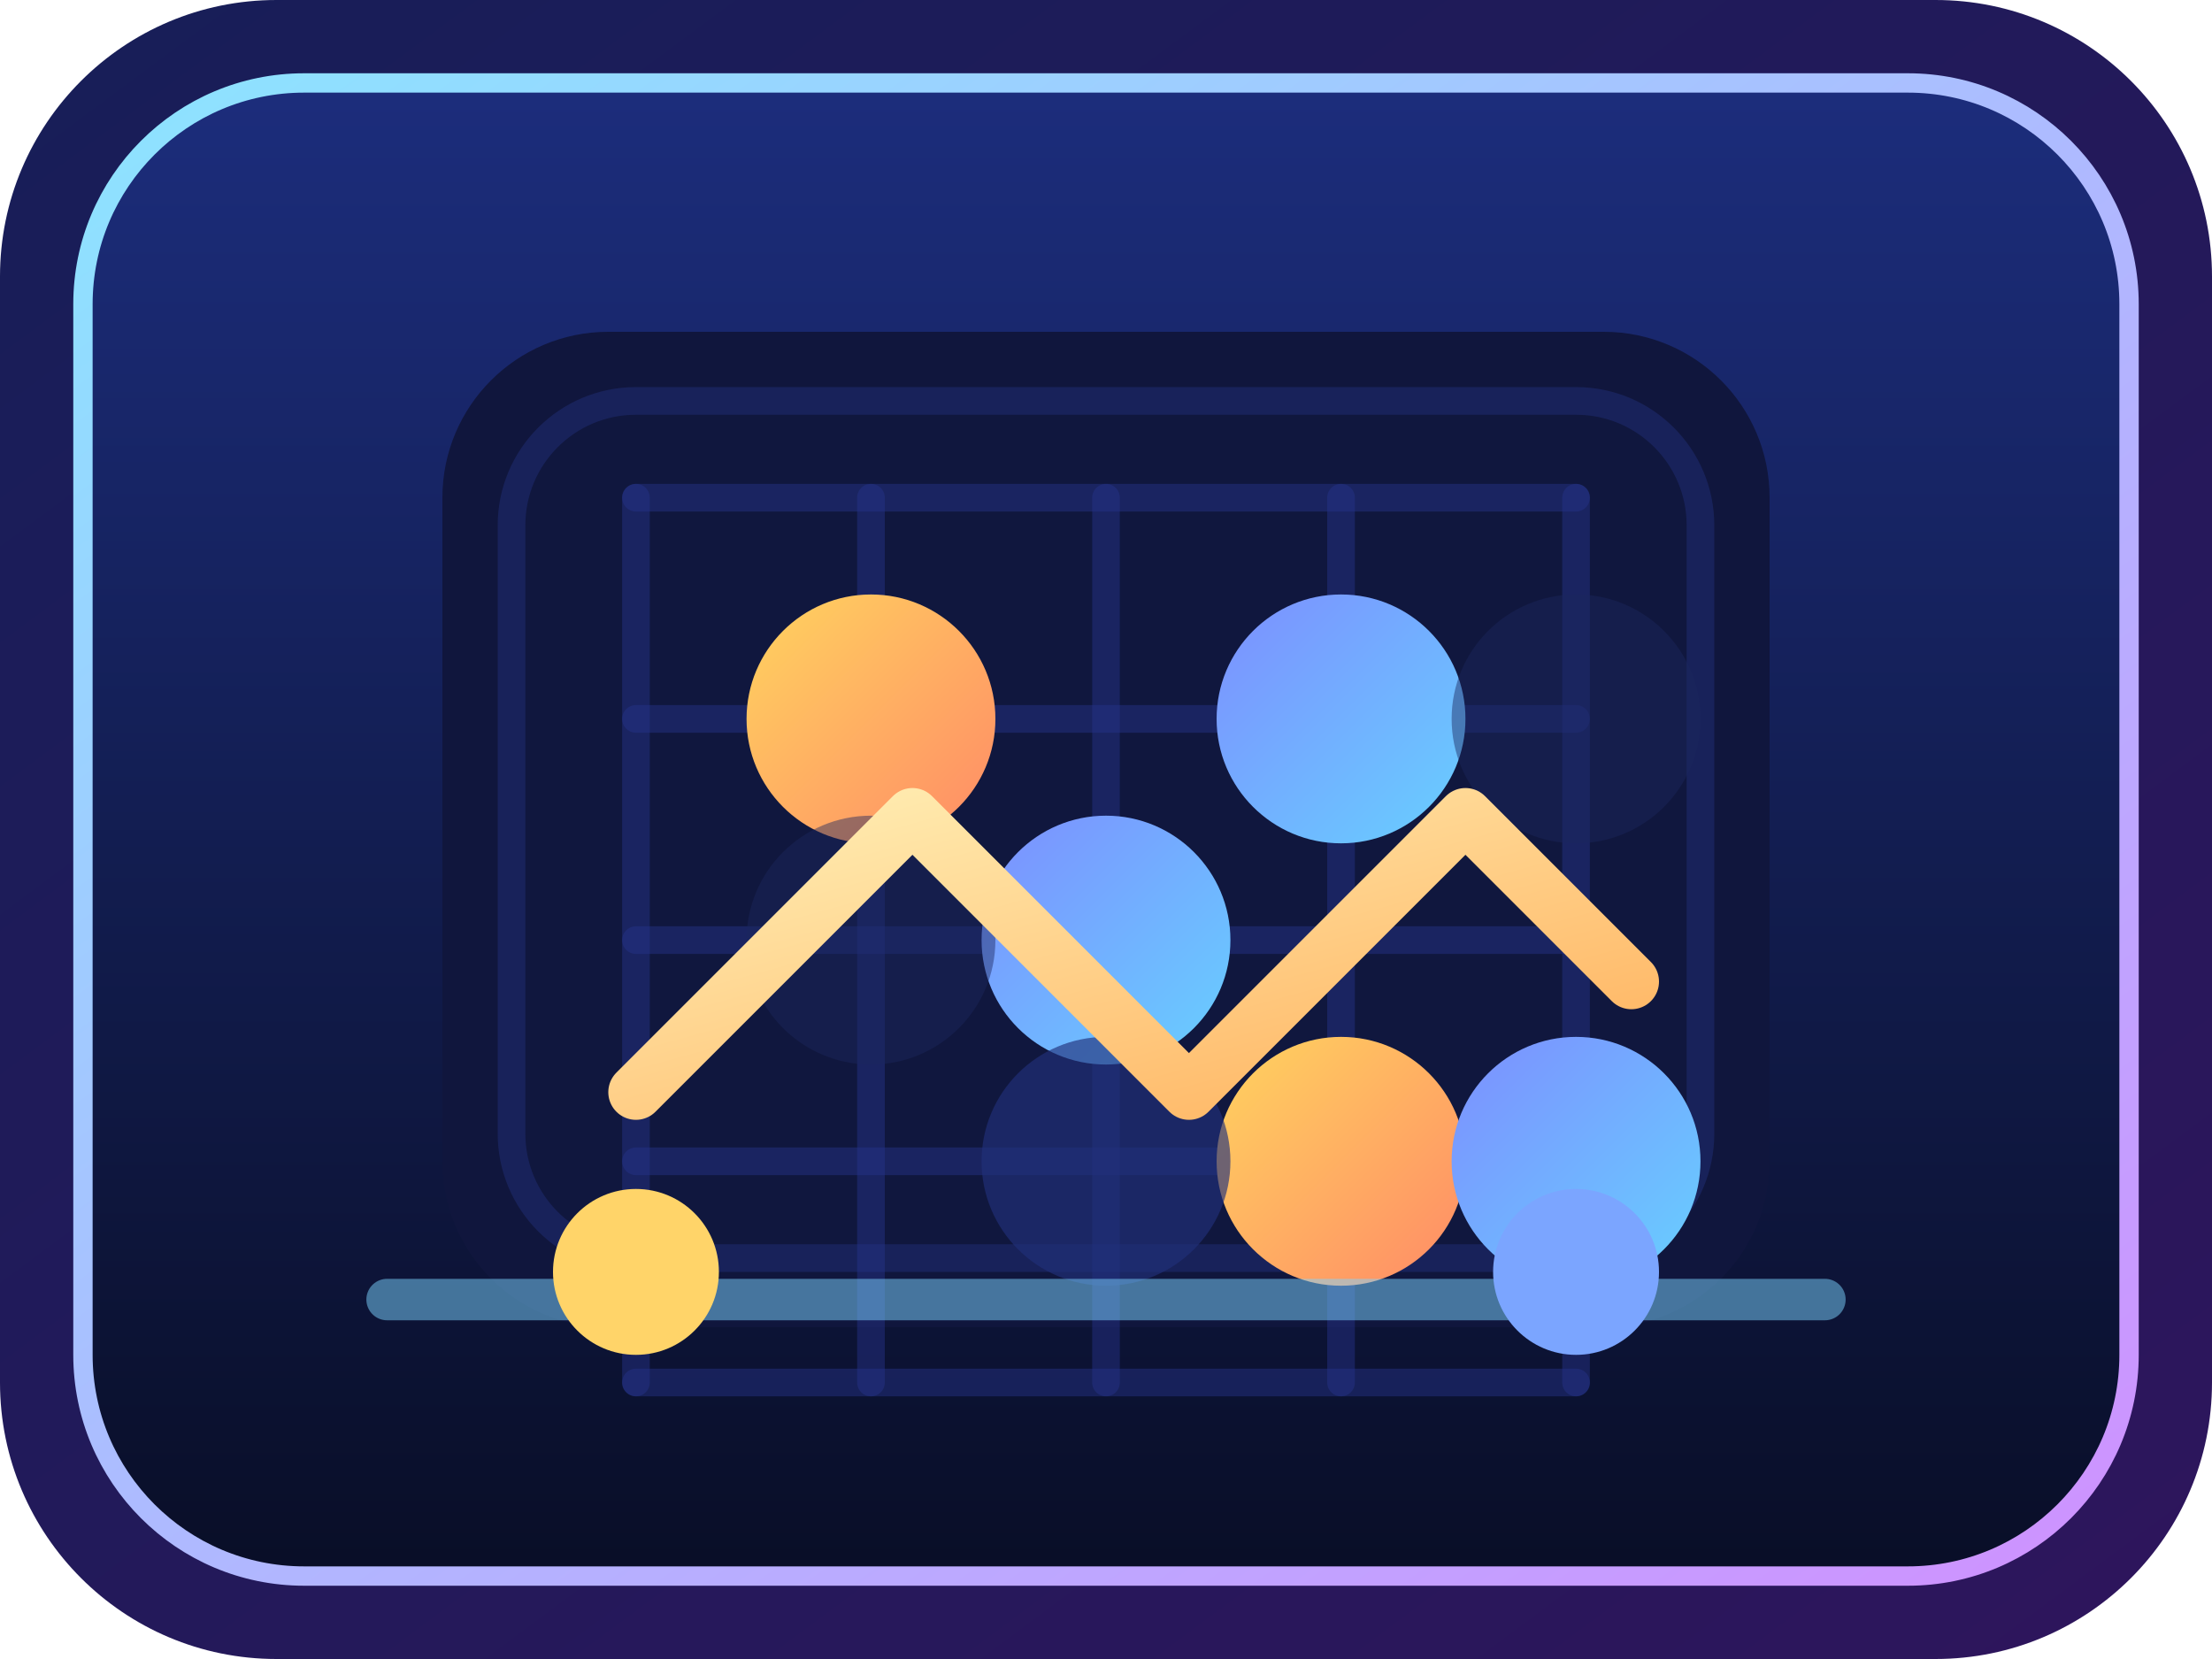
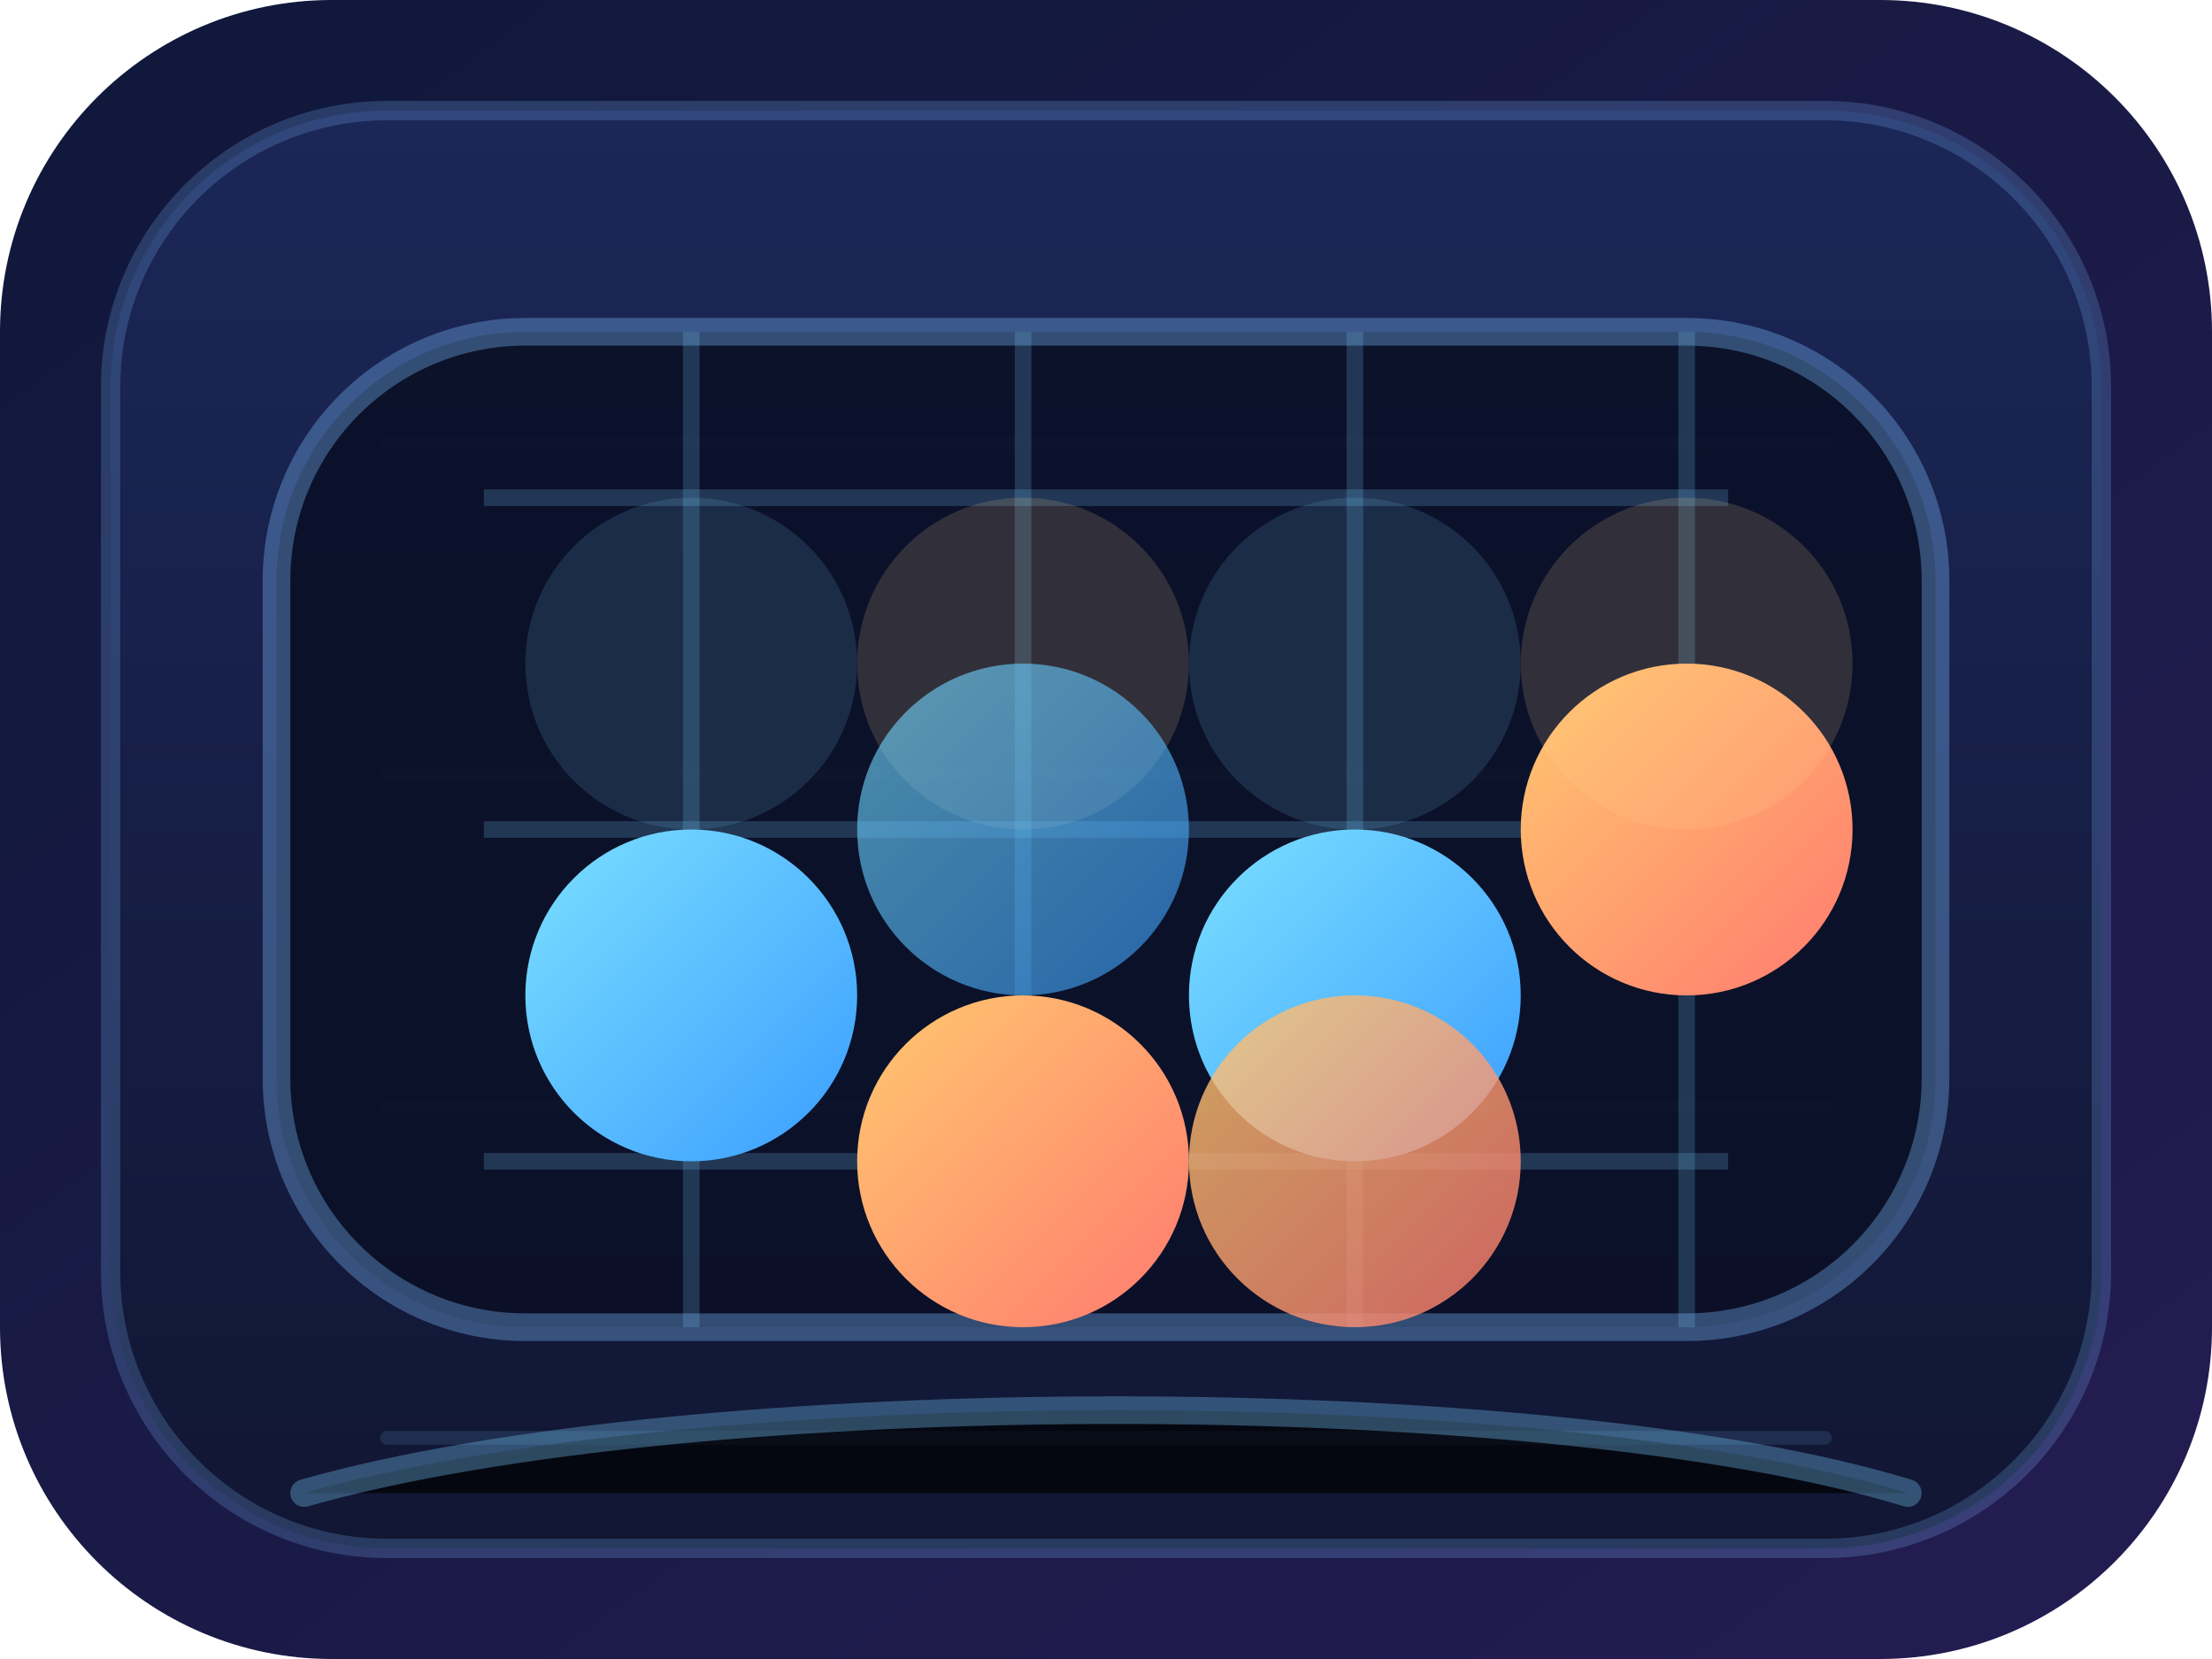
<svg xmlns="http://www.w3.org/2000/svg" width="160" height="120" viewBox="0 0 160 120">
  <defs>
-     <linearGradient id="a" x1="0" y1="0" x2="1" y2="1">
-       <stop offset="0" stop-color="#171e58" />
-       <stop offset="1" stop-color="#2e155c" />
+     <linearGradient id="bg" x1="0" y1="0" x2="1" y2="1">
+       <stop offset="0" stop-color="#0f183a" />
+       <stop offset="1" stop-color="#241c52" />
    </linearGradient>
-     <linearGradient id="b" x1="0" y1="0" x2="1" y2="1">
-       <stop offset="0" stop-color="#8ce4ff" />
-       <stop offset="1" stop-color="#cf91ff" />
+     <linearGradient id="frame" x1="0" y1="0" x2="0" y2="1">
+       <stop offset="0" stop-color="#1b2758" />
+       <stop offset="1" stop-color="#111633" />
    </linearGradient>
-     <linearGradient id="c" x1="0" y1="0" x2="0" y2="1">
-       <stop offset="0" stop-color="#1c2d7c" />
-       <stop offset="1" stop-color="#090e27" />
+     <linearGradient id="discA" x1="0" y1="0" x2="1" y2="1">
+       <stop offset="0" stop-color="#7be0ff" />
+       <stop offset="1" stop-color="#3a9dff" />
    </linearGradient>
-     <linearGradient id="d" x1="0" y1="0" x2="1" y2="1">
-       <stop offset="0" stop-color="#ffd45f" />
-       <stop offset="1" stop-color="#ff8a66" />
-     </linearGradient>
-     <linearGradient id="e" x1="0" y1="0" x2="1" y2="1">
-       <stop offset="0" stop-color="#7d8eff" />
-       <stop offset="1" stop-color="#67d0ff" />
-     </linearGradient>
-     <linearGradient id="f" x1="0" y1="0" x2="1" y2="1">
-       <stop offset="0" stop-color="#ffefb5" />
-       <stop offset="1" stop-color="#ffb15d" />
+     <linearGradient id="discB" x1="0" y1="0" x2="1" y2="1">
+       <stop offset="0" stop-color="#ffc86f" />
+       <stop offset="1" stop-color="#ff7a6f" />
    </linearGradient>
  </defs>
-   <rect width="160" height="120" rx="20" fill="url(#a)" />
-   <rect x="6" y="6" width="148" height="108" rx="16" fill="#090f28" />
-   <rect x="6" y="6" width="148" height="108" rx="16" fill="url(#c)" />
-   <rect x="6" y="6" width="148" height="108" rx="16" fill="none" stroke="url(#b)" stroke-width="1.4" />
-   <g transform="translate(32 24)">
-     <rect width="96" height="72" rx="12" fill="#10163d" />
-     <rect x="4" y="4" width="88" height="64" rx="10" fill="#18225a" />
-     <g fill="#070b22" opacity=".5">
-       <rect x="6" y="6" width="84" height="60" rx="8" />
+   <rect width="160" height="120" rx="24" fill="url(#bg)" />
+   <rect x="8" y="8" width="144" height="104" rx="20" fill="url(#frame)" stroke="rgba(128, 189, 255, 0.22)" stroke-width="1.4" />
+   <g opacity="0.4" stroke="rgba(123, 209, 255, 0.3)" stroke-width="1" stroke-linecap="round">
+     <path d="M28 32h104" />
+     <path d="M28 56h104" />
+     <path d="M28 80h104" />
+     <path d="M28 104h104" />
+   </g>
+   <g transform="translate(20 24)">
+     <rect x="0" y="0" width="120" height="72" rx="18" fill="rgba(10, 16, 38, 0.9)" stroke="rgba(128, 189, 255, 0.35)" stroke-width="2" />
+     <g fill="none" stroke="rgba(123, 209, 255, 0.2)" stroke-width="1.2">
+       <path d="M15 12h90" />
+       <path d="M15 36h90" />
+       <path d="M15 60h90" />
+       <path d="M30 0v72" />
+       <path d="M54 0v72" />
+       <path d="M78 0v72" />
+       <path d="M102 0v72" />
    </g>
-     <g transform="translate(14 12)" fill="none" stroke="#25348b" stroke-width="2" stroke-linecap="round">
-       <path d="M0 0h68" opacity=".45" />
-       <path d="M0 16h68" opacity=".45" />
-       <path d="M0 32h68" opacity=".45" />
-       <path d="M0 48h68" opacity=".45" />
-       <path d="M0 64h68" opacity=".45" />
-       <path d="M0 0v64" opacity=".45" />
-       <path d="M17 0v64" opacity=".45" />
-       <path d="M34 0v64" opacity=".45" />
-       <path d="M51 0v64" opacity=".45" />
-       <path d="M68 0v64" opacity=".45" />
+     <g>
+       <circle cx="30" cy="48" r="12" fill="url(#discA)" />
+       <circle cx="54" cy="60" r="12" fill="url(#discB)" />
+       <circle cx="78" cy="48" r="12" fill="url(#discA)" />
+       <circle cx="102" cy="36" r="12" fill="url(#discB)" />
+       <circle cx="30" cy="24" r="12" fill="rgba(123, 209, 255, 0.14)" />
+       <circle cx="54" cy="24" r="12" fill="rgba(255, 206, 143, 0.16)" />
+       <circle cx="78" cy="24" r="12" fill="rgba(123, 209, 255, 0.14)" />
+       <circle cx="102" cy="24" r="12" fill="rgba(255, 206, 143, 0.16)" />
+       <circle cx="54" cy="36" r="12" fill="url(#discA)" opacity="0.6" />
+       <circle cx="78" cy="60" r="12" fill="url(#discB)" opacity="0.8" />
    </g>
-     <g transform="translate(14 12)">
-       <circle cx="17" cy="16" r="9" fill="url(#d)" />
-       <circle cx="34" cy="32" r="9" fill="url(#e)" />
-       <circle cx="51" cy="48" r="9" fill="url(#d)" />
-       <circle cx="68" cy="48" r="9" fill="url(#e)" />
-       <circle cx="34" cy="48" r="9" fill="#202f7a" opacity=".65" />
-       <circle cx="51" cy="16" r="9" fill="url(#e)" />
-       <circle cx="68" cy="16" r="9" fill="#1b265d" opacity=".45" />
-       <circle cx="17" cy="32" r="9" fill="#1b265d" opacity=".45" />
-     </g>
-     <path d="M14 55l20-20 20 20 20-20 12 12" fill="none" stroke="url(#f)" stroke-width="4" stroke-linecap="round" stroke-linejoin="round" />
  </g>
-   <path d="M28 94h104" stroke="#7bd4ff" stroke-width="3" stroke-linecap="round" opacity=".5" />
-   <circle cx="46" cy="92" r="6" fill="#ffd469" />
-   <circle cx="114" cy="92" r="6" fill="#7ba5ff" />
+   <g stroke="rgba(123, 209, 255, 0.45)" stroke-width="2" stroke-linecap="round" opacity="0.7">
+     <path d="M22 108c28-8 90-8 116 0" />
+   </g>
</svg>
